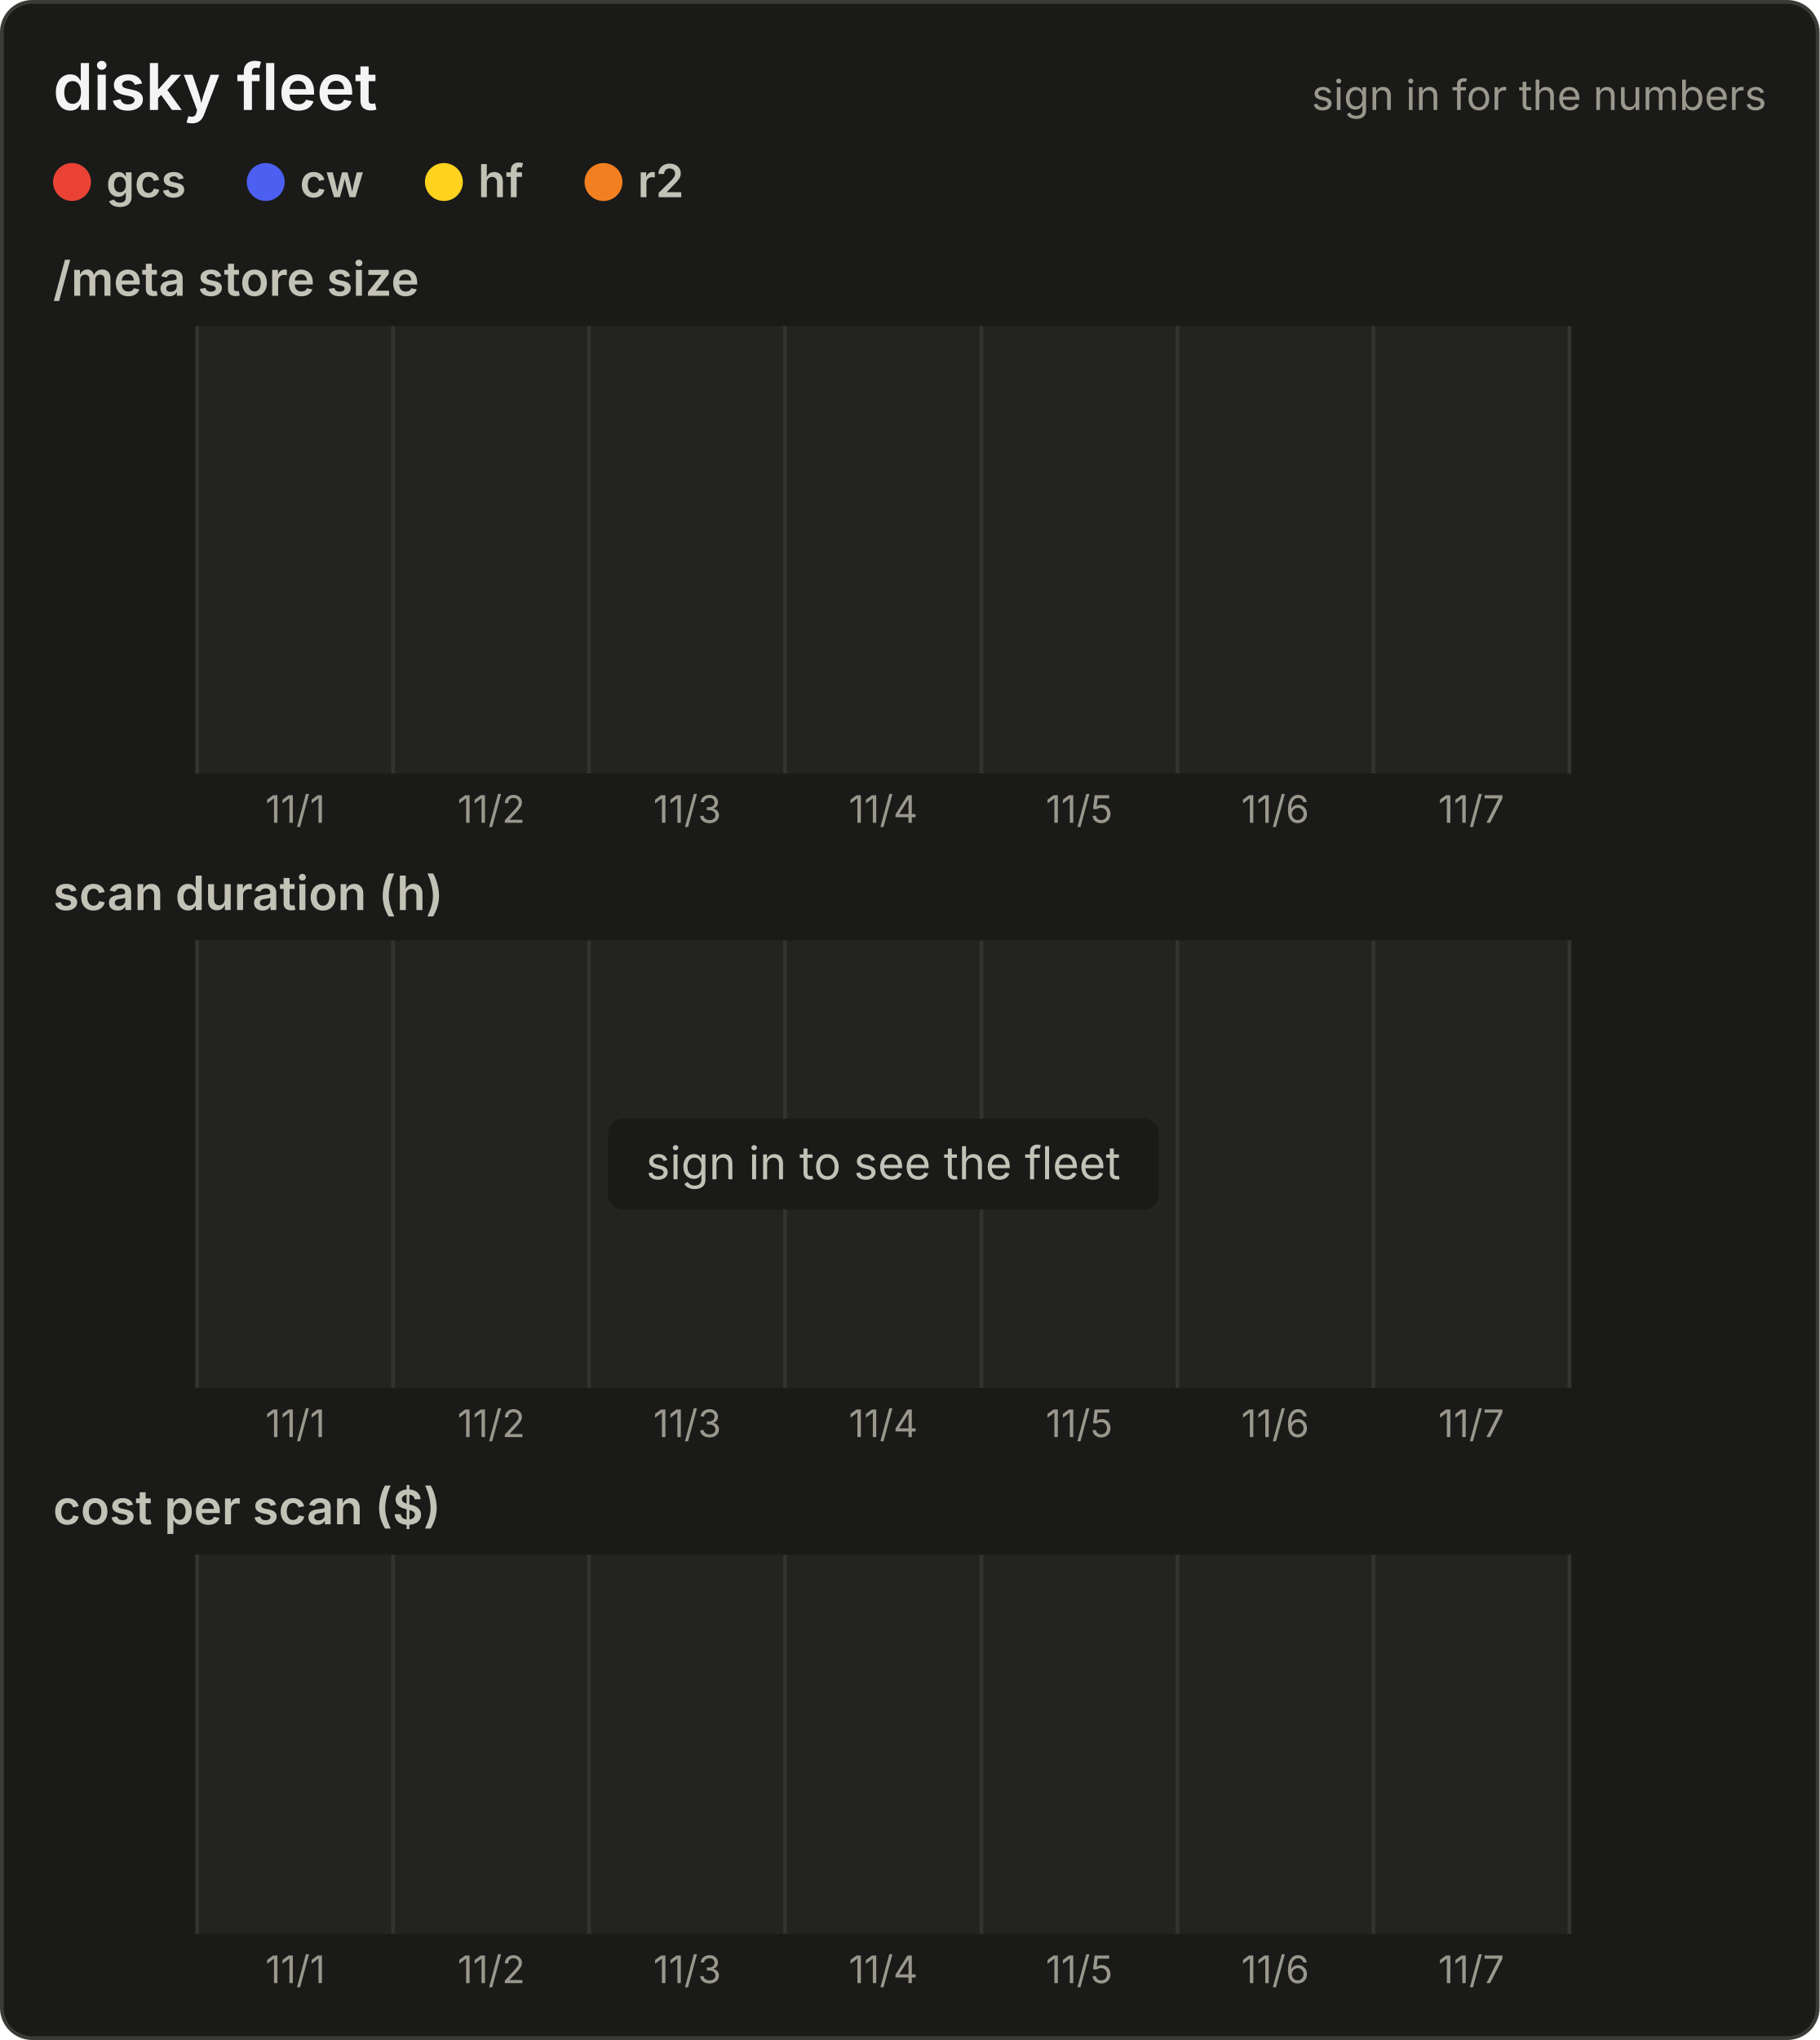
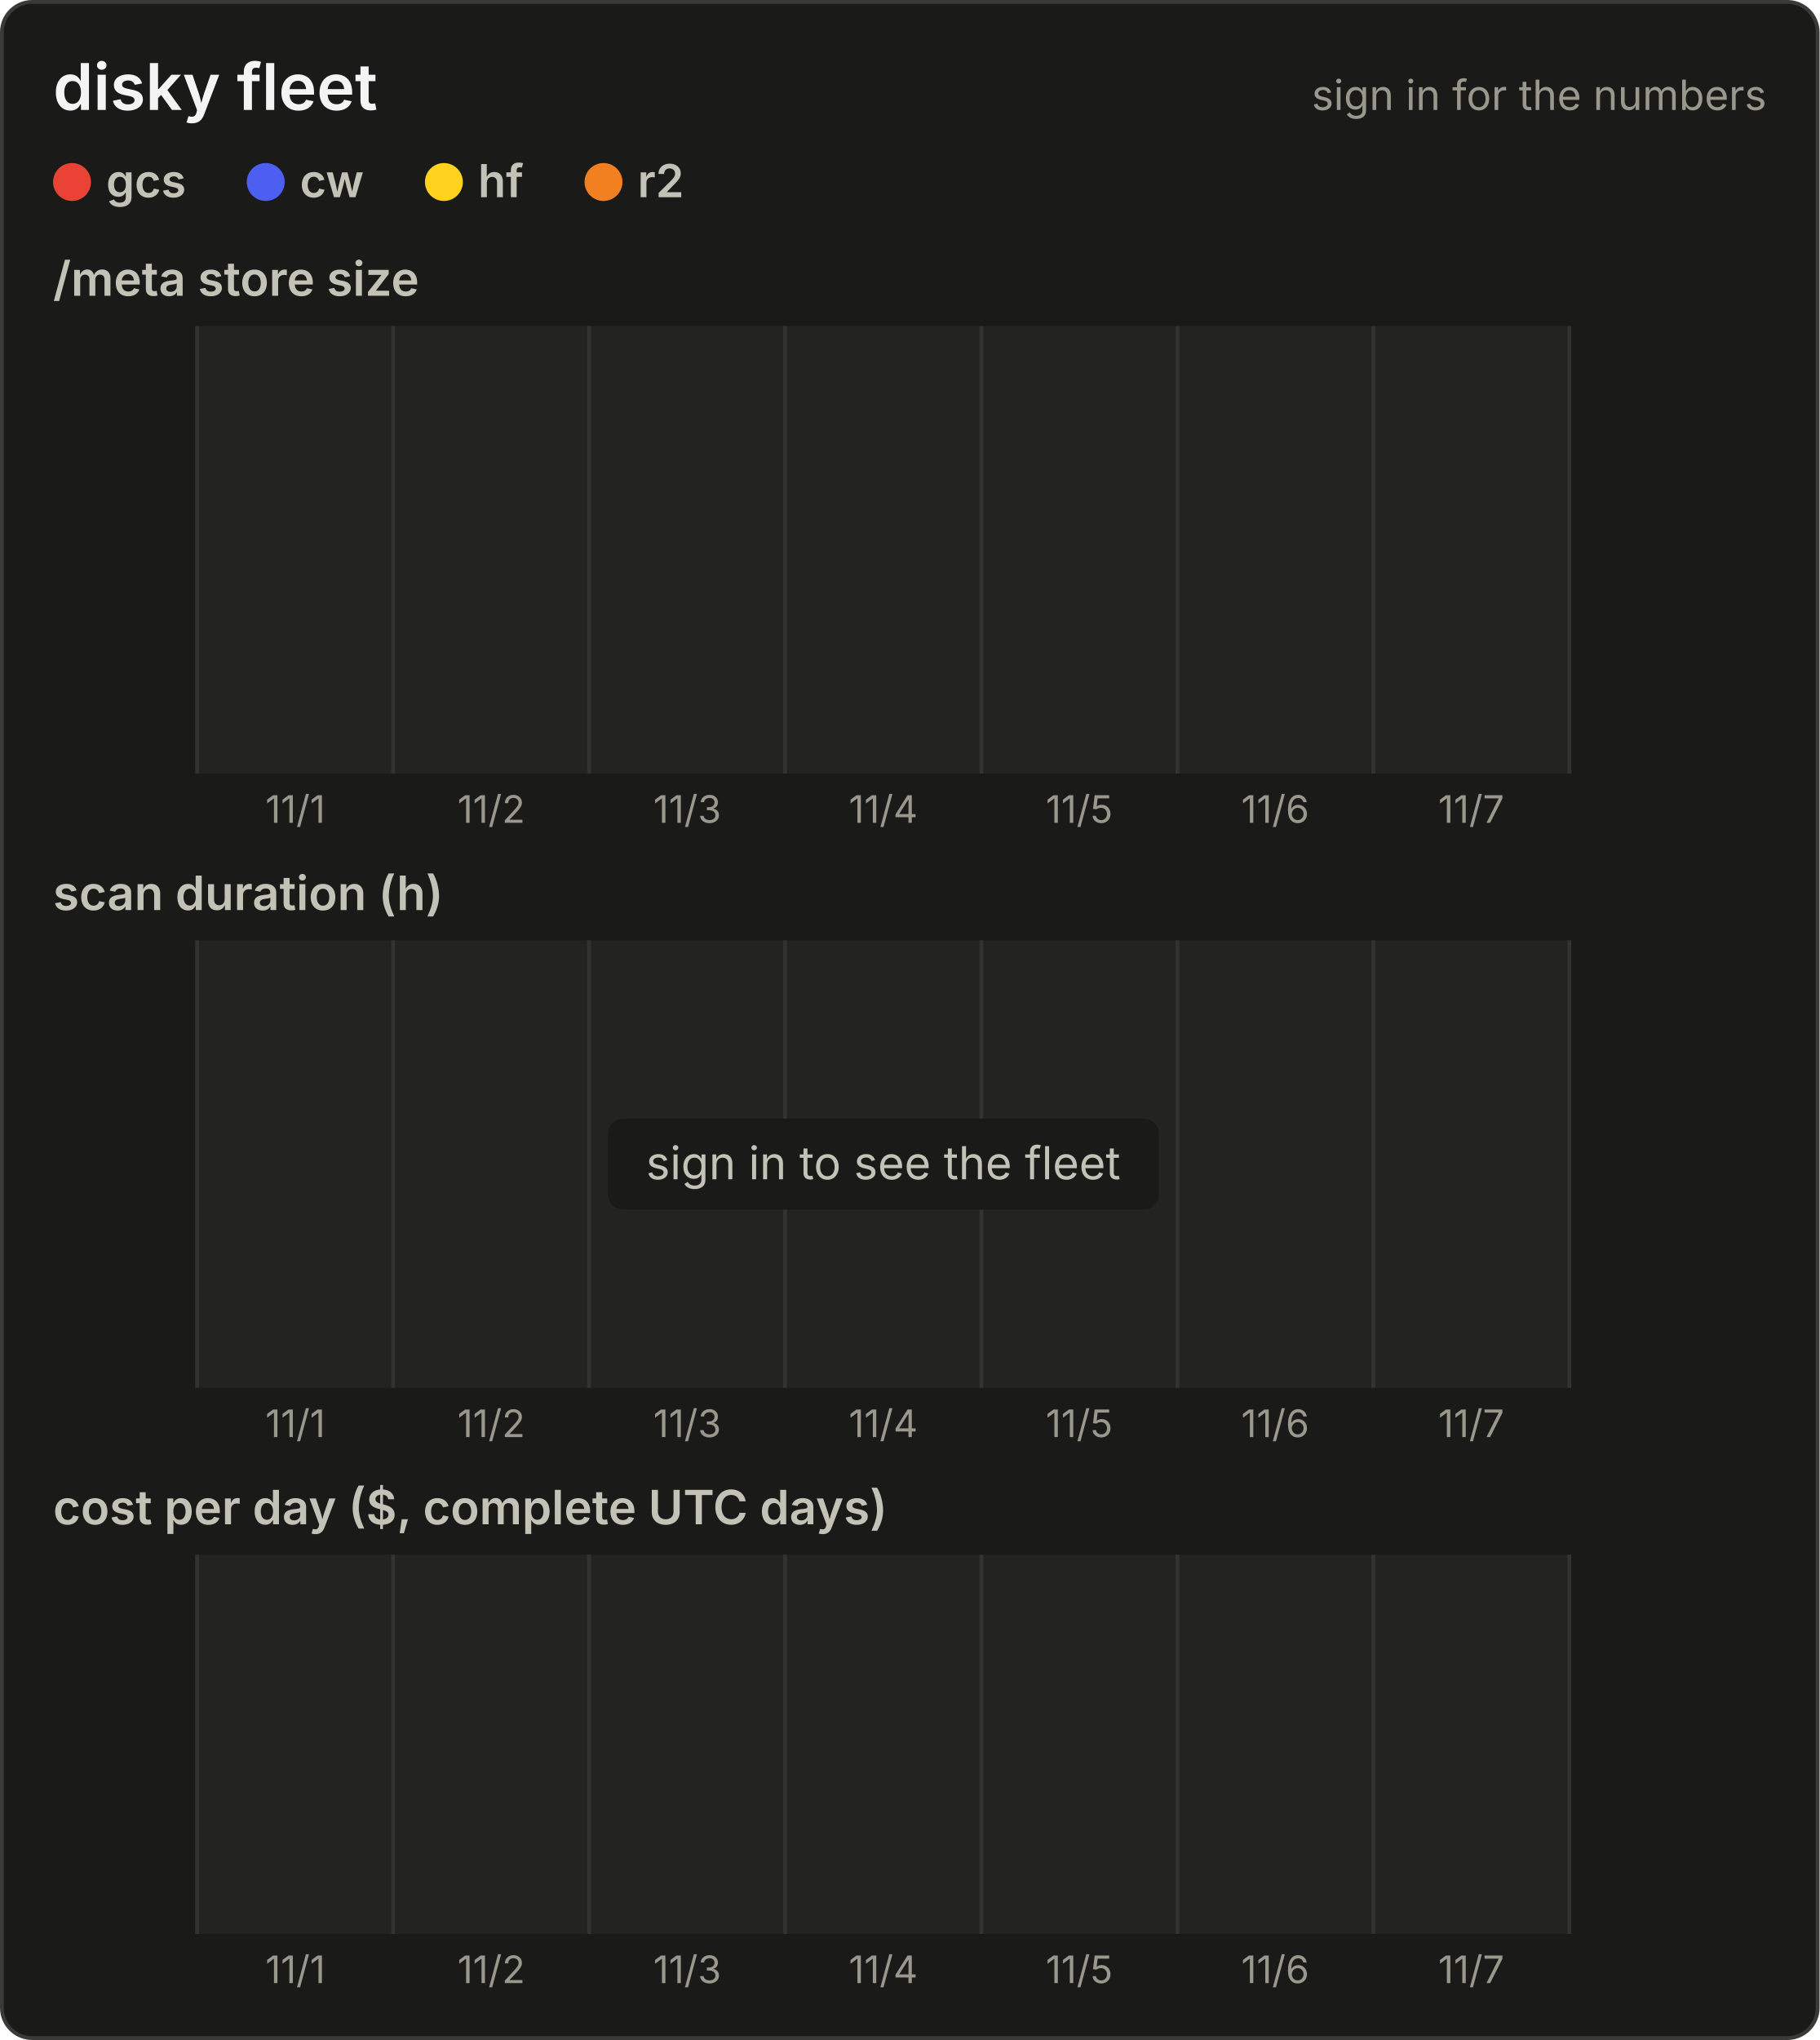
<svg xmlns="http://www.w3.org/2000/svg" width="480" height="538" viewBox="0 0 480 538" font-family="Inter">
  <rect x="0.5" y="0.5" width="479" height="537" rx="8" fill="#1a1a19" stroke="#3a3a36" />
  <text x="14" y="29" font-size="17" font-weight="600" fill="#f4f4f5">disky fleet</text>
  <text x="466" y="29" font-size="11" font-weight="400" fill="#9a988d" text-anchor="end">sign in for the numbers</text>
  <circle cx="19" cy="48" r="5" fill="#EA4335" />
  <text x="28" y="52" font-size="12" font-weight="600" fill="#c3c2b7">gcs</text>
  <circle cx="70.1" cy="48" r="5" fill="#4C5FF0" />
  <text x="79.1" y="52" font-size="12" font-weight="600" fill="#c3c2b7">cw</text>
  <circle cx="117.1" cy="48" r="5" fill="#FFD21E" />
  <text x="126.1" y="52" font-size="12" font-weight="600" fill="#c3c2b7">hf</text>
  <circle cx="159.2" cy="48" r="5" fill="#F38020" />
  <text x="168.2" y="52" font-size="12" font-weight="600" fill="#c3c2b7">r2</text>
  <text x="14" y="78" font-size="12.5" font-weight="600" fill="#c3c2b7">/meta store size</text>
  <rect x="52" y="86" width="362" height="118" fill="#232322" />
  <line x1="52" x2="52" y1="86" y2="204" stroke="#33332f" />
  <line x1="103.7" x2="103.7" y1="86" y2="204" stroke="#33332f" />
  <line x1="155.4" x2="155.4" y1="86" y2="204" stroke="#33332f" />
  <line x1="207.1" x2="207.1" y1="86" y2="204" stroke="#33332f" />
  <line x1="258.9" x2="258.9" y1="86" y2="204" stroke="#33332f" />
  <line x1="310.6" x2="310.6" y1="86" y2="204" stroke="#33332f" />
  <line x1="362.3" x2="362.3" y1="86" y2="204" stroke="#33332f" />
  <line x1="414" x2="414" y1="86" y2="204" stroke="#33332f" />
  <text x="77.9" y="217" font-size="10" font-weight="400" fill="#9a988d" text-anchor="middle">11/1</text>
  <text x="129.6" y="217" font-size="10" font-weight="400" fill="#9a988d" text-anchor="middle">11/2</text>
  <text x="181.3" y="217" font-size="10" font-weight="400" fill="#9a988d" text-anchor="middle">11/3</text>
  <text x="233" y="217" font-size="10" font-weight="400" fill="#9a988d" text-anchor="middle">11/4</text>
  <text x="284.7" y="217" font-size="10" font-weight="400" fill="#9a988d" text-anchor="middle">11/5</text>
  <text x="336.4" y="217" font-size="10" font-weight="400" fill="#9a988d" text-anchor="middle">11/6</text>
  <text x="388.1" y="217" font-size="10" font-weight="400" fill="#9a988d" text-anchor="middle">11/7</text>
  <text x="14" y="240" font-size="12.5" font-weight="600" fill="#c3c2b7">scan duration (h)</text>
  <rect x="52" y="248" width="362" height="118" fill="#232322" />
  <line x1="52" x2="52" y1="248" y2="366" stroke="#33332f" />
  <line x1="103.7" x2="103.7" y1="248" y2="366" stroke="#33332f" />
  <line x1="155.4" x2="155.4" y1="248" y2="366" stroke="#33332f" />
  <line x1="207.1" x2="207.1" y1="248" y2="366" stroke="#33332f" />
  <line x1="258.9" x2="258.9" y1="248" y2="366" stroke="#33332f" />
  <line x1="310.6" x2="310.6" y1="248" y2="366" stroke="#33332f" />
  <line x1="362.3" x2="362.3" y1="248" y2="366" stroke="#33332f" />
  <line x1="414" x2="414" y1="248" y2="366" stroke="#33332f" />
  <text x="77.9" y="379" font-size="10" font-weight="400" fill="#9a988d" text-anchor="middle">11/1</text>
  <text x="129.6" y="379" font-size="10" font-weight="400" fill="#9a988d" text-anchor="middle">11/2</text>
  <text x="181.3" y="379" font-size="10" font-weight="400" fill="#9a988d" text-anchor="middle">11/3</text>
  <text x="233" y="379" font-size="10" font-weight="400" fill="#9a988d" text-anchor="middle">11/4</text>
  <text x="284.7" y="379" font-size="10" font-weight="400" fill="#9a988d" text-anchor="middle">11/5</text>
  <text x="336.4" y="379" font-size="10" font-weight="400" fill="#9a988d" text-anchor="middle">11/6</text>
  <text x="388.1" y="379" font-size="10" font-weight="400" fill="#9a988d" text-anchor="middle">11/7</text>
  <rect x="160.4" y="295" width="145.3" height="24" rx="4" fill="#1a1a19" />
  <text x="233" y="311" font-size="12" font-weight="400" fill="#c3c2b7" text-anchor="middle">sign in to see the fleet</text>
-   <text x="14" y="402" font-size="12.5" font-weight="600" fill="#c3c2b7">cost per scan ($)</text>
+   <text x="14" y="402" font-size="12.5" font-weight="600" fill="#c3c2b7">cost per day ($, complete UTC days)</text>
  <rect x="52" y="410" width="362" height="100" fill="#232322" />
  <line x1="52" x2="52" y1="410" y2="510" stroke="#33332f" />
  <line x1="103.7" x2="103.7" y1="410" y2="510" stroke="#33332f" />
  <line x1="155.4" x2="155.4" y1="410" y2="510" stroke="#33332f" />
  <line x1="207.1" x2="207.1" y1="410" y2="510" stroke="#33332f" />
  <line x1="258.9" x2="258.9" y1="410" y2="510" stroke="#33332f" />
  <line x1="310.6" x2="310.6" y1="410" y2="510" stroke="#33332f" />
  <line x1="362.3" x2="362.3" y1="410" y2="510" stroke="#33332f" />
  <line x1="414" x2="414" y1="410" y2="510" stroke="#33332f" />
  <text x="77.9" y="523" font-size="10" font-weight="400" fill="#9a988d" text-anchor="middle">11/1</text>
  <text x="129.6" y="523" font-size="10" font-weight="400" fill="#9a988d" text-anchor="middle">11/2</text>
  <text x="181.3" y="523" font-size="10" font-weight="400" fill="#9a988d" text-anchor="middle">11/3</text>
  <text x="233" y="523" font-size="10" font-weight="400" fill="#9a988d" text-anchor="middle">11/4</text>
  <text x="284.7" y="523" font-size="10" font-weight="400" fill="#9a988d" text-anchor="middle">11/5</text>
  <text x="336.4" y="523" font-size="10" font-weight="400" fill="#9a988d" text-anchor="middle">11/6</text>
  <text x="388.1" y="523" font-size="10" font-weight="400" fill="#9a988d" text-anchor="middle">11/7</text>
</svg>
